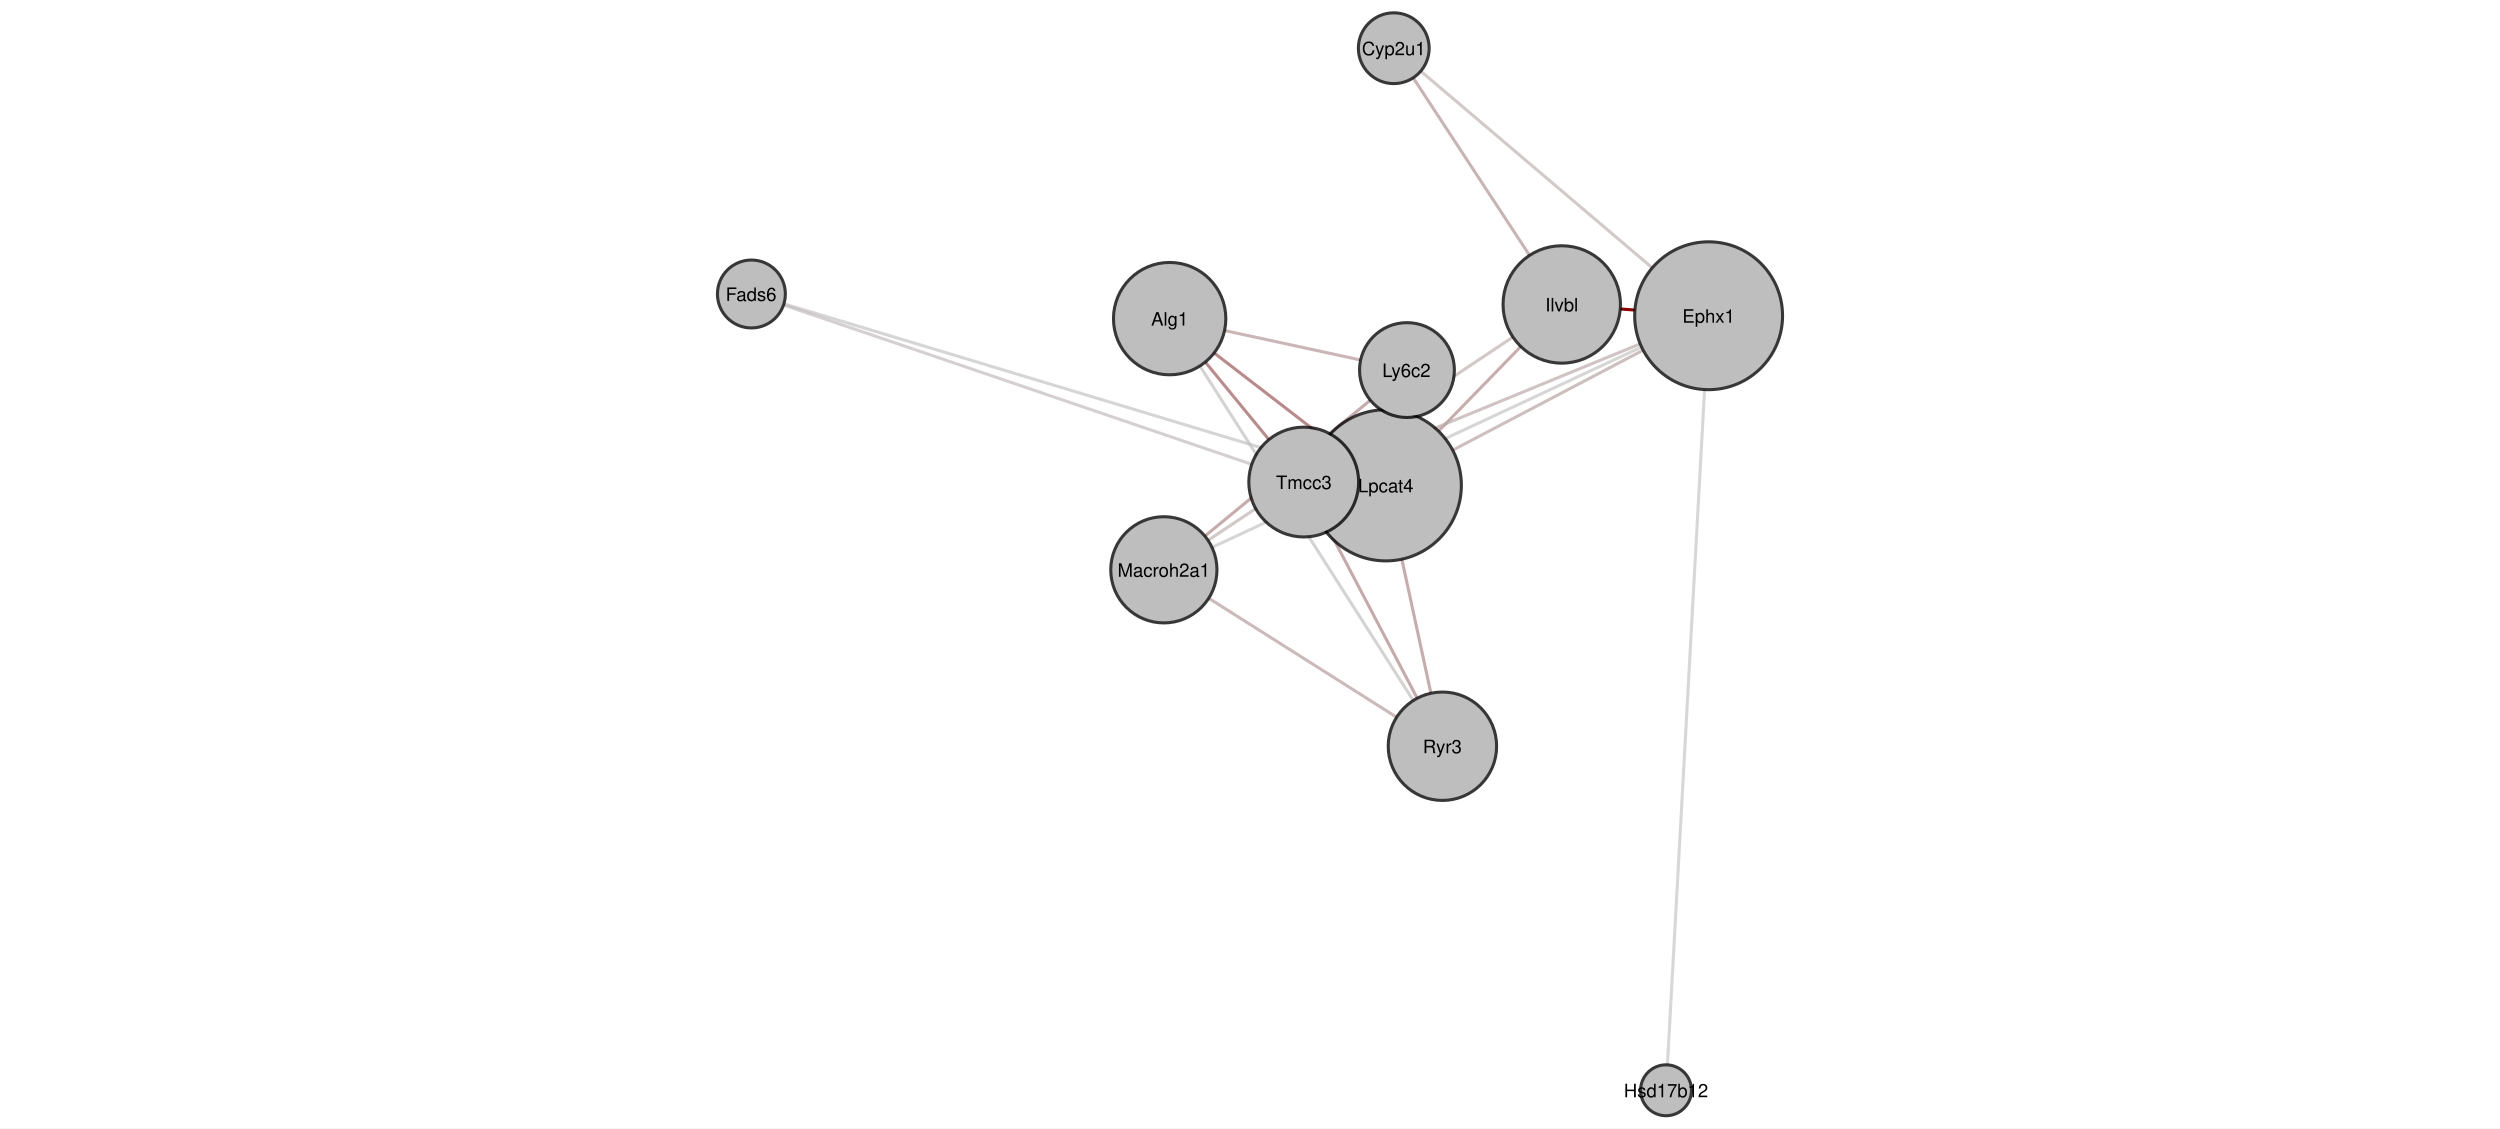
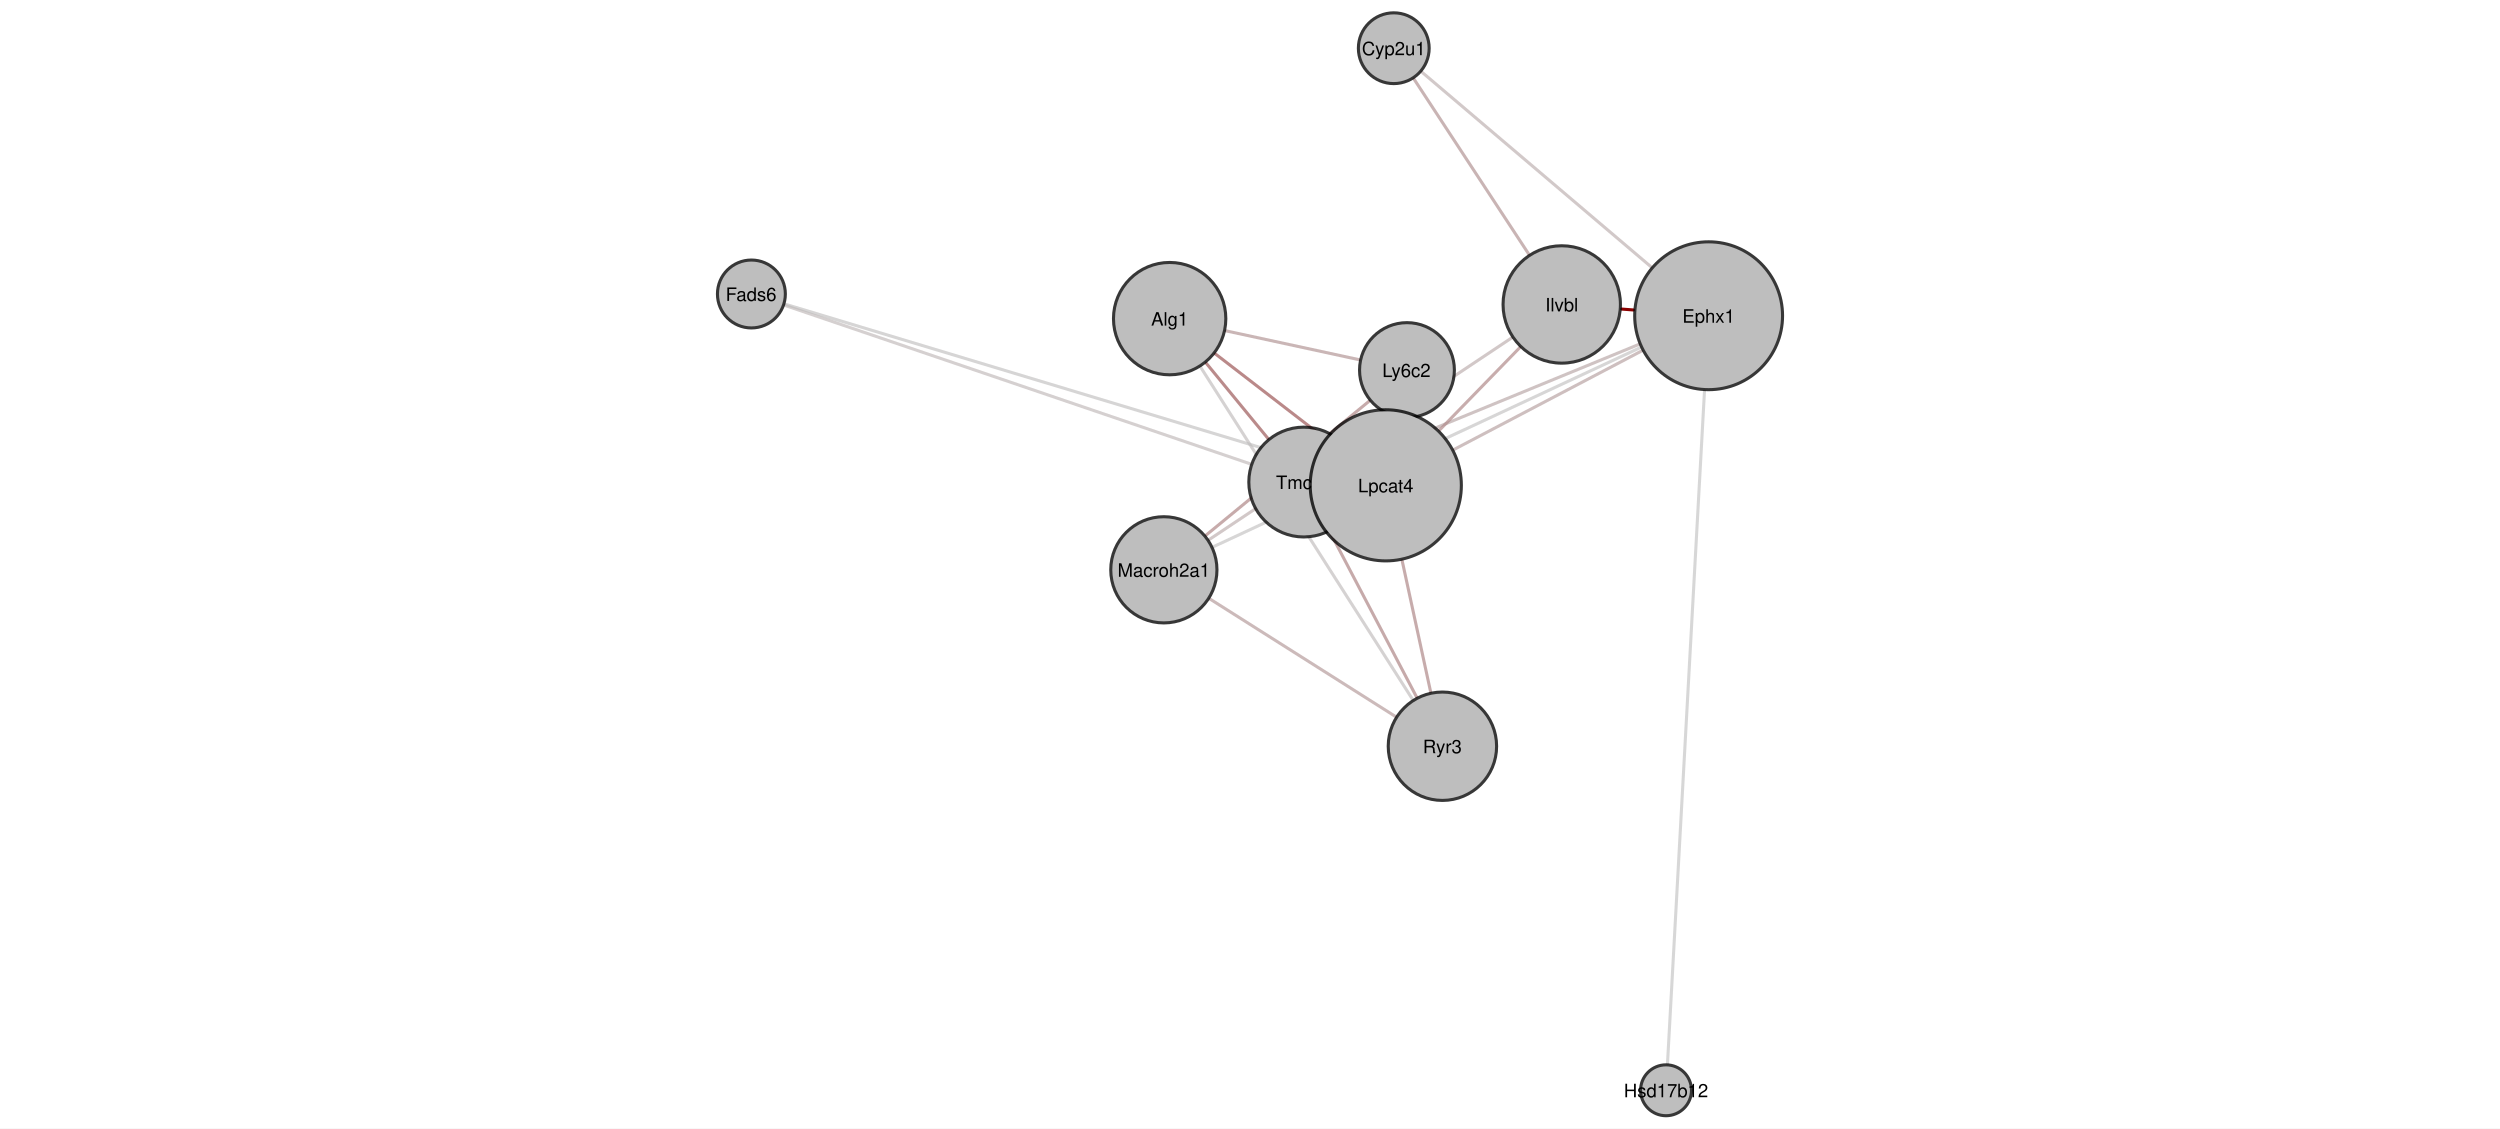
<svg xmlns="http://www.w3.org/2000/svg" version="1.1" baseProfile="full" x="0px" y="0px" width="1513px" height="683px" viewBox="0 0 1513 683">
  <g stroke-linejoin="miter" stroke-dashoffset="0" stroke-dasharray="none" stroke-width="1" stroke-miterlimit="10" stroke-linecap="square">
    <g fill-opacity="1" fill-rule="nonzero" stroke="none" fill="#ffffff">
      <path d="M 0 0 L 1513 0 L 1513 683 L 0 683 L 0 0 z" />
    </g>
    <g transform="matrix(0.9332926, 0, 0, 0.9332926, 822.7413, 276.4571)">
+       <g stroke-linejoin="round" stroke-width="2" stroke-linecap="round" fill="none" stroke-opacity="0.714" stroke="#b08a8a">
+         <path d="M -99.459 50.794 L 6.281 -36.085" />
+       </g>
+     </g>
+     <g transform="matrix(0.9332926, 0, 0, 0.9332926, 822.7413, 276.4571)">
+       <g stroke-linejoin="round" stroke-width="2" stroke-linecap="round" fill="none" stroke-opacity="0.69" stroke="#b39696">
+         <path d="M -86.505 -81.67 L -0.216 -62.965" />
+       </g>
+     </g>
+     <g transform="matrix(0.9332926, 0, 0, 0.9332926, 822.7413, 276.4571)">
+       <g stroke-linejoin="round" stroke-width="2" stroke-linecap="round" fill="none" stroke-opacity="0.82" stroke="#a25656">
+         <path d="M 26.115 -30.681 L 25.073 -25.014" />
+       </g>
+     </g>
+     <g transform="matrix(0.9332926, 0, 0, 0.9332926, 822.7413, 276.4571)">
      <g stroke-linejoin="round" stroke-width="2" stroke-linecap="round" fill="none" stroke-opacity="0.682" stroke="#b49a9a">
        <path d="M -96.902 92.242 L 23.272 168.349" />
      </g>
    </g>
    <g transform="matrix(0.9332926, 0, 0, 0.9332926, 822.7413, 276.4571)">
      <g stroke-linejoin="round" stroke-width="2" stroke-linecap="round" fill="none" stroke-opacity="0.624" stroke="#bcb7b7">
        <path d="M -102.952 -58.049 L 34.367 157.218" />
      </g>
    </g>
    <g transform="matrix(0.9332926, 0, 0, 0.9332926, 822.7413, 276.4571)">
      <g stroke-linejoin="round" stroke-width="2" stroke-linecap="round" fill="none" stroke-opacity="0.718" stroke="#b08888">
        <path d="M -19.118 48.786 L 37.004 155.688" />
      </g>
    </g>
    <g transform="matrix(0.9332926, 0, 0, 0.9332926, 822.7413, 276.4571)">
      <g stroke-linejoin="round" stroke-width="2" stroke-linecap="round" fill="none" stroke-opacity="0.714" stroke="#b08b8b">
        <path d="M 27.684 67.358 L 46.136 152.369" />
      </g>
    </g>
    <g transform="matrix(0.9332926, 0, 0, 0.9332926, 822.7413, 276.4571)">
+       <g stroke-linejoin="round" stroke-width="2" stroke-linecap="round" fill="none" stroke-opacity="0.627" stroke="#bcb5b5">
+         <path d="M -70.779 4.582 L -372.51 -98.158" />
+       </g>
+     </g>
+     <g transform="matrix(0.9332926, 0, 0, 0.9332926, 822.7413, 276.4571)">
+       <g stroke-linejoin="round" stroke-width="2" stroke-linecap="round" fill="none" stroke-opacity="0.663" stroke="#b7a4a4">
+         <path d="M 181.158 -72.876 L -2.275 2.473" />
+       </g>
+     </g>
+     <g transform="matrix(0.9332926, 0, 0, 0.9332926, 822.7413, 276.4571)">
+       <g stroke-linejoin="round" stroke-width="2" stroke-linecap="round" fill="none" stroke-opacity="0.78" stroke="#a76a6a">
+         <path d="M -99.342 -60.667 L -59.346 -11.917" />
+       </g>
+     </g>
+     <g transform="matrix(0.9332926, 0, 0, 0.9332926, 822.7413, 276.4571)">
+       <g stroke-linejoin="round" stroke-width="2" stroke-linecap="round" fill="none" stroke-opacity="0.671" stroke="#b6a0a0">
+         <path d="M 183.101 -68.713 L 61.343 -4.755" />
+       </g>
+     </g>
+     <g transform="matrix(0.9332926, 0, 0, 0.9332926, 822.7413, 276.4571)">
+       <g stroke-linejoin="round" stroke-width="2" stroke-linecap="round" fill="none" stroke-opacity="0.784" stroke="#a76969">
+         <path d="M -93.445 -66.744 L -22.514 -12.039" />
+       </g>
+     </g>
+     <g transform="matrix(0.9332926, 0, 0, 0.9332926, 822.7413, 276.4571)">
+       <g stroke-linejoin="round" stroke-width="2" stroke-linecap="round" fill="none" stroke-opacity="0.71" stroke="#b18c8c">
+         <path d="M 103.943 -70.799 L 51.942 -17.344" />
+       </g>
+     </g>
+     <g transform="matrix(0.9332926, 0, 0, 0.9332926, 822.7413, 276.4571)">
      <g stroke-linejoin="round" stroke-width="2" stroke-linecap="round" fill="none" stroke-opacity="0.616" stroke="#bdbbbb">
        <path d="M -372.262 -98.931 L -30.792 4.058" />
      </g>
    </g>
    <g transform="matrix(0.9332926, 0, 0, 0.9332926, 822.7413, 276.4571)">
-       <g stroke-linejoin="round" stroke-width="2" stroke-linecap="round" fill="none" stroke-opacity="0.627" stroke="#bcb5b5">
-         <path d="M -70.779 4.582 L -372.51 -98.158" />
+       <g stroke-linejoin="round" stroke-width="2" stroke-linecap="round" fill="none" stroke-opacity="0.647" stroke="#b9acac">
+         <path d="M 189.132 -123.157 L 40.5 -249.446" />
+       </g>
+     </g>
+     <g transform="matrix(0.9332926, 0, 0, 0.9332926, 822.7413, 276.4571)">
+       <g stroke-linejoin="round" stroke-width="2" stroke-linecap="round" fill="none" stroke-opacity="1" stroke="#8b0000">
+         <path d="M 177.632 -95.221 L 170.114 -95.799" />
      </g>
    </g>
    <g transform="matrix(0.9332926, 0, 0, 0.9332926, 822.7413, 276.4571)">
      <g stroke-linejoin="round" stroke-width="2" stroke-linecap="round" fill="none" stroke-opacity="0.608" stroke="#bebebe">
        <path d="M 223.737 -42.608 L 199.761 393.309" />
      </g>
    </g>
    <g transform="matrix(0.9332926, 0, 0, 0.9332926, 822.7413, 276.4571)">
-       <g stroke-linejoin="round" stroke-width="2" stroke-linecap="round" fill="none" stroke-opacity="0.82" stroke="#a25656">
-         <path d="M 26.115 -30.681 L 25.073 -25.014" />
-       </g>
-     </g>
-     <g transform="matrix(0.9332926, 0, 0, 0.9332926, 822.7413, 276.4571)">
-       <g stroke-linejoin="round" stroke-width="2" stroke-linecap="round" fill="none" stroke-opacity="0.671" stroke="#b6a0a0">
-         <path d="M 183.101 -68.713 L 61.343 -4.755" />
-       </g>
-     </g>
-     <g transform="matrix(0.9332926, 0, 0, 0.9332926, 822.7413, 276.4571)">
-       <g stroke-linejoin="round" stroke-width="2" stroke-linecap="round" fill="none" stroke-opacity="0.784" stroke="#a76969">
-         <path d="M -93.445 -66.744 L -22.514 -12.039" />
-       </g>
-     </g>
-     <g transform="matrix(0.9332926, 0, 0, 0.9332926, 822.7413, 276.4571)">
-       <g stroke-linejoin="round" stroke-width="2" stroke-linecap="round" fill="none" stroke-opacity="0.71" stroke="#b18c8c">
-         <path d="M 103.943 -70.799 L 51.942 -17.344" />
-       </g>
-     </g>
-     <g transform="matrix(0.9332926, 0, 0, 0.9332926, 822.7413, 276.4571)">
-       <g stroke-linejoin="round" stroke-width="2" stroke-linecap="round" fill="none" stroke-opacity="0.714" stroke="#b08a8a">
-         <path d="M -99.459 50.794 L 6.281 -36.085" />
-       </g>
-     </g>
-     <g transform="matrix(0.9332926, 0, 0, 0.9332926, 822.7413, 276.4571)">
-       <g stroke-linejoin="round" stroke-width="2" stroke-linecap="round" fill="none" stroke-opacity="0.69" stroke="#b39696">
-         <path d="M -86.505 -81.67 L -0.216 -62.965" />
-       </g>
-     </g>
-     <g transform="matrix(0.9332926, 0, 0, 0.9332926, 822.7413, 276.4571)">
-       <g stroke-linejoin="round" stroke-width="2" stroke-linecap="round" fill="none" stroke-opacity="0.663" stroke="#b7a4a4">
-         <path d="M 181.158 -72.876 L -2.275 2.473" />
-       </g>
-     </g>
-     <g transform="matrix(0.9332926, 0, 0, 0.9332926, 822.7413, 276.4571)">
-       <g stroke-linejoin="round" stroke-width="2" stroke-linecap="round" fill="none" stroke-opacity="0.78" stroke="#a76a6a">
-         <path d="M -99.342 -60.667 L -59.346 -11.917" />
+       <g stroke-linejoin="round" stroke-width="2" stroke-linecap="round" fill="none" stroke-opacity="0.612" stroke="#bebcbc">
+         <path d="M -94.725 58.311 L 182.074 -70.786" />
      </g>
    </g>
    <g transform="matrix(0.9332926, 0, 0, 0.9332926, 822.7413, 276.4571)">
      <g stroke-linejoin="round" stroke-width="2" stroke-linecap="round" fill="none" stroke-opacity="0.647" stroke="#b9aaaa">
        <path d="M -97.359 53.627 L 98.684 -77.123" />
      </g>
    </g>
    <g transform="matrix(0.9332926, 0, 0, 0.9332926, 822.7413, 276.4571)">
-       <g stroke-linejoin="round" stroke-width="2" stroke-linecap="round" fill="none" stroke-opacity="1" stroke="#8b0000">
-         <path d="M 177.632 -95.221 L 170.114 -95.799" />
-       </g>
-     </g>
-     <g transform="matrix(0.9332926, 0, 0, 0.9332926, 822.7413, 276.4571)">
      <g stroke-linejoin="round" stroke-width="2" stroke-linecap="round" fill="none" stroke-opacity="0.698" stroke="#b29393">
        <path d="M 35.38 -244.924 L 109.764 -131.454" />
      </g>
    </g>
    <g transform="matrix(0.9332926, 0, 0, 0.9332926, 822.7413, 276.4571)">
-       <g stroke-linejoin="round" stroke-width="2" stroke-linecap="round" fill="none" stroke-opacity="0.647" stroke="#b9acac">
-         <path d="M 189.132 -123.157 L 40.5 -249.446" />
-       </g>
-     </g>
-     <g transform="matrix(0.9332926, 0, 0, 0.9332926, 822.7413, 276.4571)">
-       <g stroke-linejoin="round" stroke-width="2" stroke-linecap="round" fill="none" stroke-opacity="0.612" stroke="#bebcbc">
-         <path d="M -94.725 58.311 L 182.074 -70.786" />
-       </g>
+       <g stroke-linejoin="round" stroke-width="4" stroke-linecap="round" fill="none" stroke-opacity="0.784" stroke="#000000">
+         <path d="M 60.559 -56.239 C 60.559 -39.81 47.24 -26.491 30.811 -26.491 C 14.382 -26.491 1.063 -39.81 1.063 -56.239 C 1.063 -72.668 14.382 -85.987 30.811 -85.987 C 47.24 -85.987 60.559 -72.668 60.559 -56.239 z" />
+       </g>
+     </g>
+     <g transform="matrix(0.9332926, 0, 0, 0.9332926, 822.7413, 276.4571)">
+       <g fill-opacity="1" fill-rule="nonzero" stroke="none" fill="#bebebe">
+         <path d="M 60.559 -56.239 C 60.559 -39.81 47.24 -26.491 30.811 -26.491 C 14.382 -26.491 1.063 -39.81 1.063 -56.239 C 1.063 -72.668 14.382 -85.987 30.811 -85.987 C 47.24 -85.987 60.559 -72.668 60.559 -56.239 z" />
+       </g>
+     </g>
+     <g transform="matrix(0.9332926, 0, 0, 0.9332926, 836.5543, 228.1858)">
+       <text fill-opacity="1" font-style="normal" font-family="Helvetica" font-weight="normal" stroke="none" fill="#000000" font-size="12" x="0" y="0">Ly6c2</text>
    </g>
    <g transform="matrix(0.9332926, 0, 0, 0.9332926, 822.7413, 276.4571)">
      <g stroke-linejoin="round" stroke-width="4" stroke-linecap="round" fill="none" stroke-opacity="0.784" stroke="#000000">
        <path d="M 87.939 187.684 C 87.939 206.538 72.655 221.821 53.801 221.821 C 34.948 221.821 19.664 206.538 19.664 187.684 C 19.664 168.831 34.948 153.547 53.801 153.547 C 72.655 153.547 87.939 168.831 87.939 187.684 z" />
      </g>
    </g>
    <g transform="matrix(0.9332926, 0, 0, 0.9332926, 822.7413, 276.4571)">
      <g fill-opacity="1" fill-rule="nonzero" stroke="none" fill="#bebebe">
        <path d="M 87.939 187.684 C 87.939 206.538 72.655 221.821 53.801 221.821 C 34.948 221.821 19.664 206.538 19.664 187.684 C 19.664 168.831 34.948 153.547 53.801 153.547 C 72.655 153.547 87.939 168.831 87.939 187.684 z" />
      </g>
    </g>
    <g transform="matrix(0.9332926, 0, 0, 0.9332926, 861.1307, 455.8375)">
      <text fill-opacity="1" font-style="normal" font-family="Helvetica" font-weight="normal" stroke="none" fill="#000000" font-size="12" x="0" y="0">Ryr3</text>
    </g>
    <g transform="matrix(0.9332926, 0, 0, 0.9332926, 822.7413, 276.4571)">
      <g stroke-linejoin="round" stroke-width="4" stroke-linecap="round" fill="none" stroke-opacity="0.784" stroke="#000000">
+         <path d="M -1.53 16.38 C -1.53 35.489 -17.021 50.981 -36.131 50.981 C -55.241 50.981 -70.732 35.489 -70.732 16.38 C -70.732 -2.73 -55.241 -18.221 -36.131 -18.221 C -17.021 -18.221 -1.53 -2.73 -1.53 16.38 z" />
+       </g>
+     </g>
+     <g transform="matrix(0.9332926, 0, 0, 0.9332926, 822.7413, 276.4571)">
+       <g fill-opacity="1" fill-rule="nonzero" stroke="none" fill="#bebebe">
+         <path d="M -1.53 16.38 C -1.53 35.489 -17.021 50.981 -36.131 50.981 C -55.241 50.981 -70.732 35.489 -70.732 16.38 C -70.732 -2.73 -55.241 -18.221 -36.131 -18.221 C -17.021 -18.221 -1.53 -2.73 -1.53 16.38 z" />
+       </g>
+     </g>
+     <g transform="matrix(0.9332926, 0, 0, 0.9332926, 772.2212, 295.9606)">
+       <text fill-opacity="1" font-style="normal" font-family="Helvetica" font-weight="normal" stroke="none" fill="#000000" font-size="12" x="0" y="0">Tmcc3</text>
+     </g>
+     <g transform="matrix(0.9332926, 0, 0, 0.9332926, 822.7413, 276.4571)">
+       <g stroke-linejoin="round" stroke-width="4" stroke-linecap="round" fill="none" stroke-opacity="0.784" stroke="#000000">
+         <path d="M 65.078 18.496 C 65.078 45.006 43.588 66.496 17.078 66.496 C -9.431 66.496 -30.922 45.006 -30.922 18.496 C -30.922 -8.014 -9.431 -29.504 17.078 -29.504 C 43.588 -29.504 65.078 -8.014 65.078 18.496 z" />
+       </g>
+     </g>
+     <g transform="matrix(0.9332926, 0, 0, 0.9332926, 822.7413, 276.4571)">
+       <g fill-opacity="1" fill-rule="nonzero" stroke="none" fill="#bebebe">
+         <path d="M 65.078 18.496 C 65.078 45.006 43.588 66.496 17.078 66.496 C -9.431 66.496 -30.922 45.006 -30.922 18.496 C -30.922 -8.014 -9.431 -29.504 17.078 -29.504 C 43.588 -29.504 65.078 -8.014 65.078 18.496 z" />
+       </g>
+     </g>
+     <g transform="matrix(0.9332926, 0, 0, 0.9332926, 821.8673, 297.9357)">
+       <text fill-opacity="1" font-style="normal" font-family="Helvetica" font-weight="normal" stroke="none" fill="#000000" font-size="12" x="0" y="0">Lpcat4</text>
+     </g>
+     <g transform="matrix(0.9332926, 0, 0, 0.9332926, 822.7413, 276.4571)">
+       <g stroke-linejoin="round" stroke-width="4" stroke-linecap="round" fill="none" stroke-opacity="0.784" stroke="#000000">
+         <path d="M 273.36 -91.47 C 273.36 -65.548 252.346 -44.534 226.424 -44.534 C 200.502 -44.534 179.488 -65.548 179.488 -91.47 C 179.488 -117.392 200.502 -138.406 226.424 -138.406 C 252.346 -138.406 273.36 -117.392 273.36 -91.47 z" />
+       </g>
+     </g>
+     <g transform="matrix(0.9332926, 0, 0, 0.9332926, 822.7413, 276.4571)">
+       <g fill-opacity="1" fill-rule="nonzero" stroke="none" fill="#bebebe">
+         <path d="M 273.36 -91.47 C 273.36 -65.548 252.346 -44.534 226.424 -44.534 C 200.502 -44.534 179.488 -65.548 179.488 -91.47 C 179.488 -117.392 200.502 -138.406 226.424 -138.406 C 252.346 -138.406 273.36 -117.392 273.36 -91.47 z" />
+       </g>
+     </g>
+     <g transform="matrix(0.9332926, 0, 0, 0.9332926, 1018.183, 195.3048)">
+       <text fill-opacity="1" font-style="normal" font-family="Helvetica" font-weight="normal" stroke="none" fill="#000000" font-size="12" x="0" y="0">Ephx1</text>
+     </g>
+     <g transform="matrix(0.9332926, 0, 0, 0.9332926, 822.7413, 276.4571)">
+       <g stroke-linejoin="round" stroke-width="4" stroke-linecap="round" fill="none" stroke-opacity="0.784" stroke="#000000">
+         <path d="M 168.228 -98.793 C 168.228 -78.328 151.639 -61.739 131.175 -61.739 C 110.711 -61.739 94.121 -78.328 94.121 -98.793 C 94.121 -119.257 110.711 -135.846 131.175 -135.846 C 151.639 -135.846 168.228 -119.257 168.228 -98.793 z" />
+       </g>
+     </g>
+     <g transform="matrix(0.9332926, 0, 0, 0.9332926, 822.7413, 276.4571)">
+       <g fill-opacity="1" fill-rule="nonzero" stroke="none" fill="#bebebe">
+         <path d="M 168.228 -98.793 C 168.228 -78.328 151.639 -61.739 131.175 -61.739 C 110.711 -61.739 94.121 -78.328 94.121 -98.793 C 94.121 -119.257 110.711 -135.846 131.175 -135.846 C 151.639 -135.846 168.228 -119.257 168.228 -98.793 z" />
+       </g>
+     </g>
+     <g transform="matrix(0.9332926, 0, 0, 0.9332926, 935.2076, 188.471)">
+       <text fill-opacity="1" font-style="normal" font-family="Helvetica" font-weight="normal" stroke="none" fill="#000000" font-size="12" x="0" y="0">Ilvbl</text>
+     </g>
+     <g transform="matrix(0.9332926, 0, 0, 0.9332926, 822.7413, 276.4571)">
+       <g stroke-linejoin="round" stroke-width="4" stroke-linecap="round" fill="none" stroke-opacity="0.784" stroke="#000000">
        <path d="M -373.281 -105.577 C -373.281 -93.97 -382.69 -84.561 -394.297 -84.561 C -405.903 -84.561 -415.312 -93.97 -415.312 -105.577 C -415.312 -117.183 -405.903 -126.592 -394.297 -126.592 C -382.69 -126.592 -373.281 -117.183 -373.281 -105.577 z" />
      </g>
    </g>
    <g transform="matrix(0.9332926, 0, 0, 0.9332926, 822.7413, 276.4571)">
      <g fill-opacity="1" fill-rule="nonzero" stroke="none" fill="#bebebe">
        <path d="M -373.281 -105.577 C -373.281 -93.97 -382.69 -84.561 -394.297 -84.561 C -405.903 -84.561 -415.312 -93.97 -415.312 -105.577 C -415.312 -117.183 -405.903 -126.592 -394.297 -126.592 C -382.69 -126.592 -373.281 -117.183 -373.281 -105.577 z" />
      </g>
    </g>
    <g transform="matrix(0.9332926, 0, 0, 0.9332926, 439.1838, 182.1394)">
      <text fill-opacity="1" font-style="normal" font-family="Helvetica" font-weight="normal" stroke="none" fill="#000000" font-size="12" x="0" y="0">Fads6</text>
    </g>
    <g transform="matrix(0.9332926, 0, 0, 0.9332926, 822.7413, 276.4571)">
      <g stroke-linejoin="round" stroke-width="4" stroke-linecap="round" fill="none" stroke-opacity="0.784" stroke="#000000">
        <path d="M 214.3 410.783 C 214.3 419.343 207.36 426.283 198.8 426.283 C 190.239 426.283 183.3 419.343 183.3 410.783 C 183.3 402.222 190.239 395.283 198.8 395.283 C 207.36 395.283 214.3 402.222 214.3 410.783 z" />
      </g>
    </g>
    <g transform="matrix(0.9332926, 0, 0, 0.9332926, 822.7413, 276.4571)">
      <g fill-opacity="1" fill-rule="nonzero" stroke="none" fill="#bebebe">
        <path d="M 214.3 410.783 C 214.3 419.343 207.36 426.283 198.8 426.283 C 190.239 426.283 183.3 419.343 183.3 410.783 C 183.3 402.222 190.239 395.283 198.8 395.283 C 207.36 395.283 214.3 402.222 214.3 410.783 z" />
      </g>
    </g>
    <g transform="matrix(0.9332926, 0, 0, 0.9332926, 982.7498, 664.0536)">
      <text fill-opacity="1" font-style="normal" font-family="Helvetica" font-weight="normal" stroke="none" fill="#000000" font-size="12" x="0" y="0">Hsd17b12</text>
    </g>
    <g transform="matrix(0.9332926, 0, 0, 0.9332926, 822.7413, 276.4571)">
      <g stroke-linejoin="round" stroke-width="4" stroke-linecap="round" fill="none" stroke-opacity="0.784" stroke="#000000">
-         <path d="M 65.078 18.496 C 65.078 45.006 43.588 66.496 17.078 66.496 C -9.431 66.496 -30.922 45.006 -30.922 18.496 C -30.922 -8.014 -9.431 -29.504 17.078 -29.504 C 43.588 -29.504 65.078 -8.014 65.078 18.496 z" />
-       </g>
-     </g>
-     <g transform="matrix(0.9332926, 0, 0, 0.9332926, 822.7413, 276.4571)">
-       <g fill-opacity="1" fill-rule="nonzero" stroke="none" fill="#bebebe">
-         <path d="M 65.078 18.496 C 65.078 45.006 43.588 66.496 17.078 66.496 C -9.431 66.496 -30.922 45.006 -30.922 18.496 C -30.922 -8.014 -9.431 -29.504 17.078 -29.504 C 43.588 -29.504 65.078 -8.014 65.078 18.496 z" />
-       </g>
-     </g>
-     <g transform="matrix(0.9332926, 0, 0, 0.9332926, 821.8673, 297.9357)">
-       <text fill-opacity="1" font-style="normal" font-family="Helvetica" font-weight="normal" stroke="none" fill="#000000" font-size="12" x="0" y="0">Lpcat4</text>
-     </g>
-     <g transform="matrix(0.9332926, 0, 0, 0.9332926, 822.7413, 276.4571)">
-       <g stroke-linejoin="round" stroke-width="4" stroke-linecap="round" fill="none" stroke-opacity="0.784" stroke="#000000">
-         <path d="M 60.559 -56.239 C 60.559 -39.81 47.24 -26.491 30.811 -26.491 C 14.382 -26.491 1.063 -39.81 1.063 -56.239 C 1.063 -72.668 14.382 -85.987 30.811 -85.987 C 47.24 -85.987 60.559 -72.668 60.559 -56.239 z" />
-       </g>
-     </g>
-     <g transform="matrix(0.9332926, 0, 0, 0.9332926, 822.7413, 276.4571)">
-       <g fill-opacity="1" fill-rule="nonzero" stroke="none" fill="#bebebe">
-         <path d="M 60.559 -56.239 C 60.559 -39.81 47.24 -26.491 30.811 -26.491 C 14.382 -26.491 1.063 -39.81 1.063 -56.239 C 1.063 -72.668 14.382 -85.987 30.811 -85.987 C 47.24 -85.987 60.559 -72.668 60.559 -56.239 z" />
-       </g>
-     </g>
-     <g transform="matrix(0.9332926, 0, 0, 0.9332926, 836.5543, 228.1858)">
-       <text fill-opacity="1" font-style="normal" font-family="Helvetica" font-weight="normal" stroke="none" fill="#000000" font-size="12" x="0" y="0">Ly6c2</text>
-     </g>
-     <g transform="matrix(0.9332926, 0, 0, 0.9332926, 822.7413, 276.4571)">
-       <g stroke-linejoin="round" stroke-width="4" stroke-linecap="round" fill="none" stroke-opacity="0.784" stroke="#000000">
-         <path d="M -1.53 16.38 C -1.53 35.489 -17.021 50.981 -36.131 50.981 C -55.241 50.981 -70.732 35.489 -70.732 16.38 C -70.732 -2.73 -55.241 -18.221 -36.131 -18.221 C -17.021 -18.221 -1.53 -2.73 -1.53 16.38 z" />
-       </g>
-     </g>
-     <g transform="matrix(0.9332926, 0, 0, 0.9332926, 822.7413, 276.4571)">
-       <g fill-opacity="1" fill-rule="nonzero" stroke="none" fill="#bebebe">
-         <path d="M -1.53 16.38 C -1.53 35.489 -17.021 50.981 -36.131 50.981 C -55.241 50.981 -70.732 35.489 -70.732 16.38 C -70.732 -2.73 -55.241 -18.221 -36.131 -18.221 C -17.021 -18.221 -1.53 -2.73 -1.53 16.38 z" />
-       </g>
-     </g>
-     <g transform="matrix(0.9332926, 0, 0, 0.9332926, 772.2212, 295.9606)">
-       <text fill-opacity="1" font-style="normal" font-family="Helvetica" font-weight="normal" stroke="none" fill="#000000" font-size="12" x="0" y="0">Tmcc3</text>
-     </g>
-     <g transform="matrix(0.9332926, 0, 0, 0.9332926, 822.7413, 276.4571)">
-       <g stroke-linejoin="round" stroke-width="4" stroke-linecap="round" fill="none" stroke-opacity="0.784" stroke="#000000">
        <path d="M -87.656 -89.598 C -87.656 -70.035 -103.515 -54.176 -123.078 -54.176 C -142.641 -54.176 -158.5 -70.035 -158.5 -89.598 C -158.5 -109.162 -142.641 -125.021 -123.078 -125.021 C -103.515 -125.021 -87.656 -109.162 -87.656 -89.598 z" />
      </g>
    </g>
    <g transform="matrix(0.9332926, 0, 0, 0.9332926, 822.7413, 276.4571)">
      <g fill-opacity="1" fill-rule="nonzero" stroke="none" fill="#bebebe">
        <path d="M -87.656 -89.598 C -87.656 -70.035 -103.515 -54.176 -123.078 -54.176 C -142.641 -54.176 -158.5 -70.035 -158.5 -89.598 C -158.5 -109.162 -142.641 -125.021 -123.078 -125.021 C -103.515 -125.021 -87.656 -109.162 -87.656 -89.598 z" />
      </g>
    </g>
    <g transform="matrix(0.9332926, 0, 0, 0.9332926, 696.6658, 197.0518)">
      <text fill-opacity="1" font-style="normal" font-family="Helvetica" font-weight="normal" stroke="none" fill="#000000" font-size="12" x="0" y="0">Alg1</text>
    </g>
    <g transform="matrix(0.9332926, 0, 0, 0.9332926, 822.7413, 276.4571)">
      <g stroke-linejoin="round" stroke-width="4" stroke-linecap="round" fill="none" stroke-opacity="0.784" stroke="#000000">
-         <path d="M 168.228 -98.793 C 168.228 -78.328 151.639 -61.739 131.175 -61.739 C 110.711 -61.739 94.121 -78.328 94.121 -98.793 C 94.121 -119.257 110.711 -135.846 131.175 -135.846 C 151.639 -135.846 168.228 -119.257 168.228 -98.793 z" />
-       </g>
-     </g>
-     <g transform="matrix(0.9332926, 0, 0, 0.9332926, 822.7413, 276.4571)">
-       <g fill-opacity="1" fill-rule="nonzero" stroke="none" fill="#bebebe">
-         <path d="M 168.228 -98.793 C 168.228 -78.328 151.639 -61.739 131.175 -61.739 C 110.711 -61.739 94.121 -78.328 94.121 -98.793 C 94.121 -119.257 110.711 -135.846 131.175 -135.846 C 151.639 -135.846 168.228 -119.257 168.228 -98.793 z" />
-       </g>
-     </g>
-     <g transform="matrix(0.9332926, 0, 0, 0.9332926, 935.2076, 188.471)">
-       <text fill-opacity="1" font-style="normal" font-family="Helvetica" font-weight="normal" stroke="none" fill="#000000" font-size="12" x="0" y="0">Ilvbl</text>
-     </g>
-     <g transform="matrix(0.9332926, 0, 0, 0.9332926, 822.7413, 276.4571)">
-       <g stroke-linejoin="round" stroke-width="4" stroke-linecap="round" fill="none" stroke-opacity="0.784" stroke="#000000">
-         <path d="M 273.36 -91.47 C 273.36 -65.548 252.346 -44.534 226.424 -44.534 C 200.502 -44.534 179.488 -65.548 179.488 -91.47 C 179.488 -117.392 200.502 -138.406 226.424 -138.406 C 252.346 -138.406 273.36 -117.392 273.36 -91.47 z" />
-       </g>
-     </g>
-     <g transform="matrix(0.9332926, 0, 0, 0.9332926, 822.7413, 276.4571)">
-       <g fill-opacity="1" fill-rule="nonzero" stroke="none" fill="#bebebe">
-         <path d="M 273.36 -91.47 C 273.36 -65.548 252.346 -44.534 226.424 -44.534 C 200.502 -44.534 179.488 -65.548 179.488 -91.47 C 179.488 -117.392 200.502 -138.406 226.424 -138.406 C 252.346 -138.406 273.36 -117.392 273.36 -91.47 z" />
-       </g>
-     </g>
-     <g transform="matrix(0.9332926, 0, 0, 0.9332926, 1018.183, 195.3048)">
-       <text fill-opacity="1" font-style="normal" font-family="Helvetica" font-weight="normal" stroke="none" fill="#000000" font-size="12" x="0" y="0">Ephx1</text>
-     </g>
-     <g transform="matrix(0.9332926, 0, 0, 0.9332926, 822.7413, 276.4571)">
-       <g stroke-linejoin="round" stroke-width="4" stroke-linecap="round" fill="none" stroke-opacity="0.784" stroke="#000000">
        <path d="M -93.405 73.286 C -93.405 91.749 -108.372 106.716 -126.834 106.716 C -145.297 106.716 -160.264 91.749 -160.264 73.286 C -160.264 54.823 -145.297 39.856 -126.834 39.856 C -108.372 39.856 -93.405 54.823 -93.405 73.286 z" />
      </g>
    </g>
    <g transform="matrix(0.9332926, 0, 0, 0.9332926, 822.7413, 276.4571)">
      <g fill-opacity="1" fill-rule="nonzero" stroke="none" fill="#bebebe">
        <path d="M -93.405 73.286 C -93.405 91.749 -108.372 106.716 -126.834 106.716 C -145.297 106.716 -160.264 91.749 -160.264 73.286 C -160.264 54.823 -145.297 39.856 -126.834 39.856 C -108.372 39.856 -93.405 54.823 -93.405 73.286 z" />
      </g>
    </g>
    <g transform="matrix(0.9332926, 0, 0, 0.9332926, 676.3526, 349.0708)">
      <text fill-opacity="1" font-style="normal" font-family="Helvetica" font-weight="normal" stroke="none" fill="#000000" font-size="12" x="0" y="0">Macroh2a1</text>
    </g>
    <g transform="matrix(0.9332926, 0, 0, 0.9332926, 822.7413, 276.4571)">
      <g stroke-linejoin="round" stroke-width="4" stroke-linecap="round" fill="none" stroke-opacity="0.784" stroke="#000000">
        <path d="M 44.198 -264.952 C 44.198 -252.831 34.372 -243.005 22.251 -243.005 C 10.13 -243.005 0.304 -252.831 0.304 -264.952 C 0.304 -277.073 10.13 -286.899 22.251 -286.899 C 34.372 -286.899 44.198 -277.073 44.198 -264.952 z" />
      </g>
    </g>
    <g transform="matrix(0.9332926, 0, 0, 0.9332926, 822.7413, 276.4571)">
      <g fill-opacity="1" fill-rule="nonzero" stroke="none" fill="#bebebe">
        <path d="M 44.198 -264.952 C 44.198 -252.831 34.372 -243.005 22.251 -243.005 C 10.13 -243.005 0.304 -252.831 0.304 -264.952 C 0.304 -277.073 10.13 -286.899 22.251 -286.899 C 34.372 -286.899 44.198 -277.073 44.198 -264.952 z" />
      </g>
    </g>
    <g transform="matrix(0.9332926, 0, 0, 0.9332926, 824.2067, 33.39583)">
      <text fill-opacity="1" font-style="normal" font-family="Helvetica" font-weight="normal" stroke="none" fill="#000000" font-size="12" x="0" y="0">Cyp2u1</text>
    </g>
  </g>
</svg>
